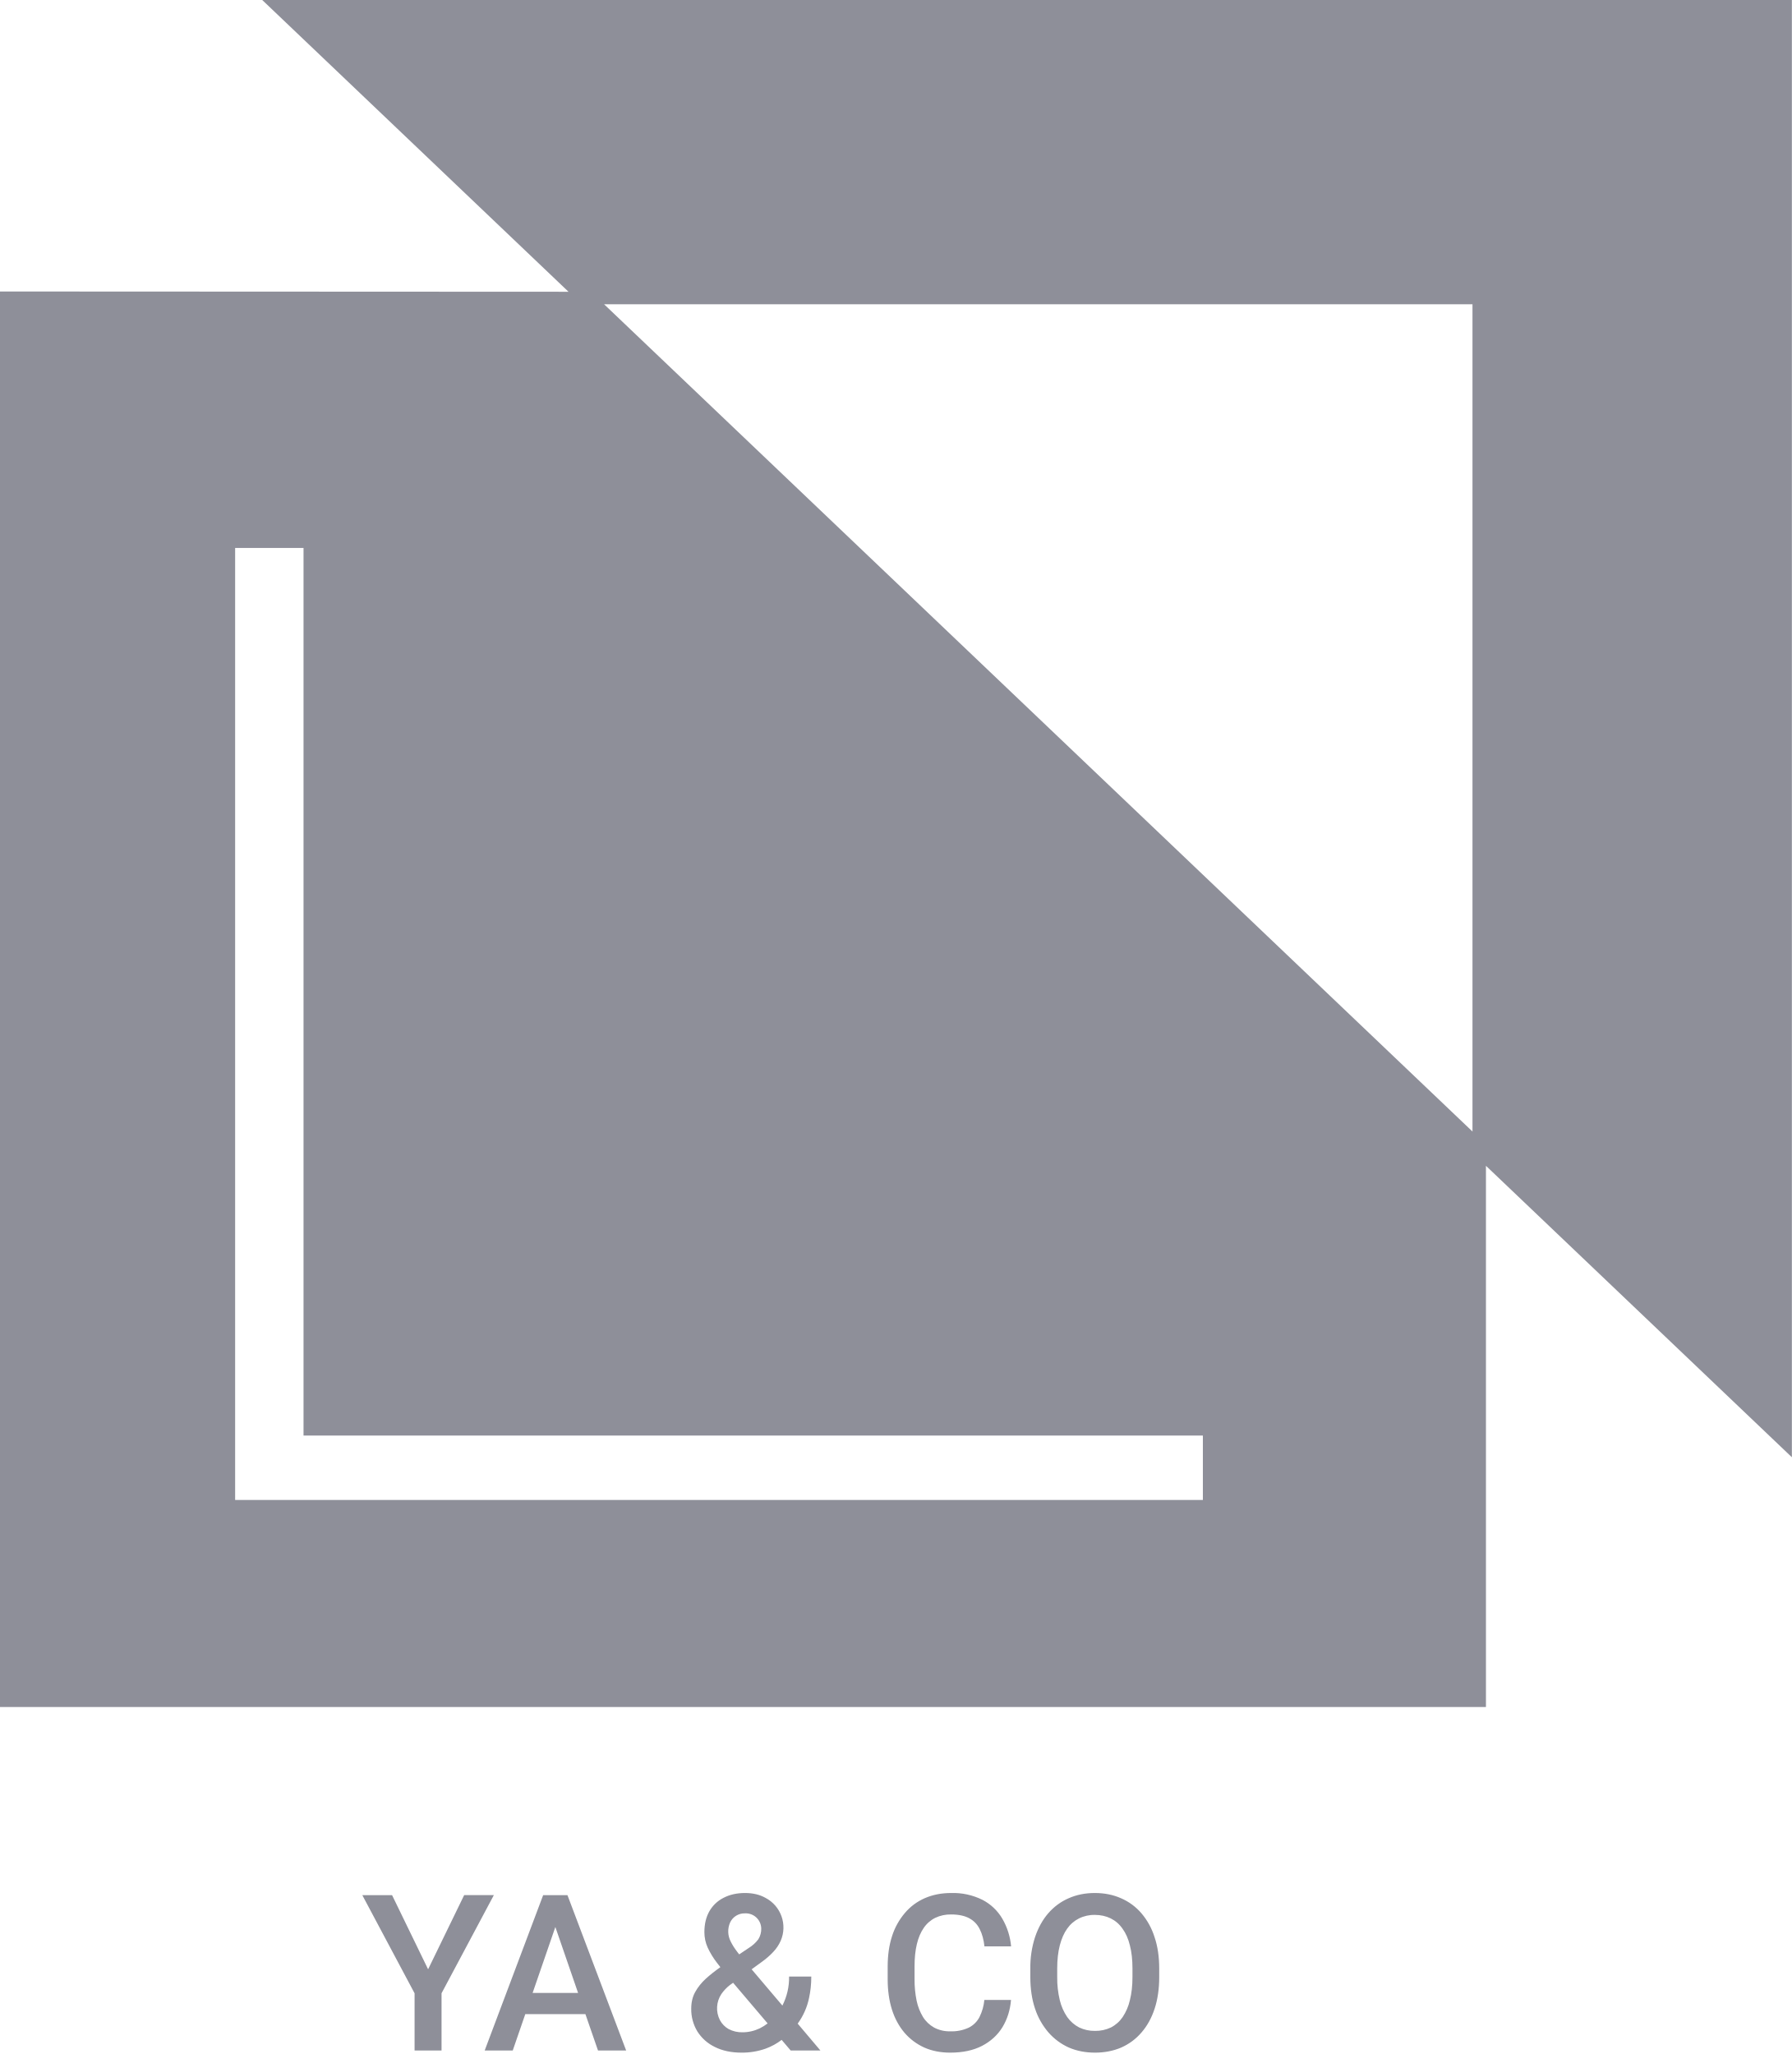
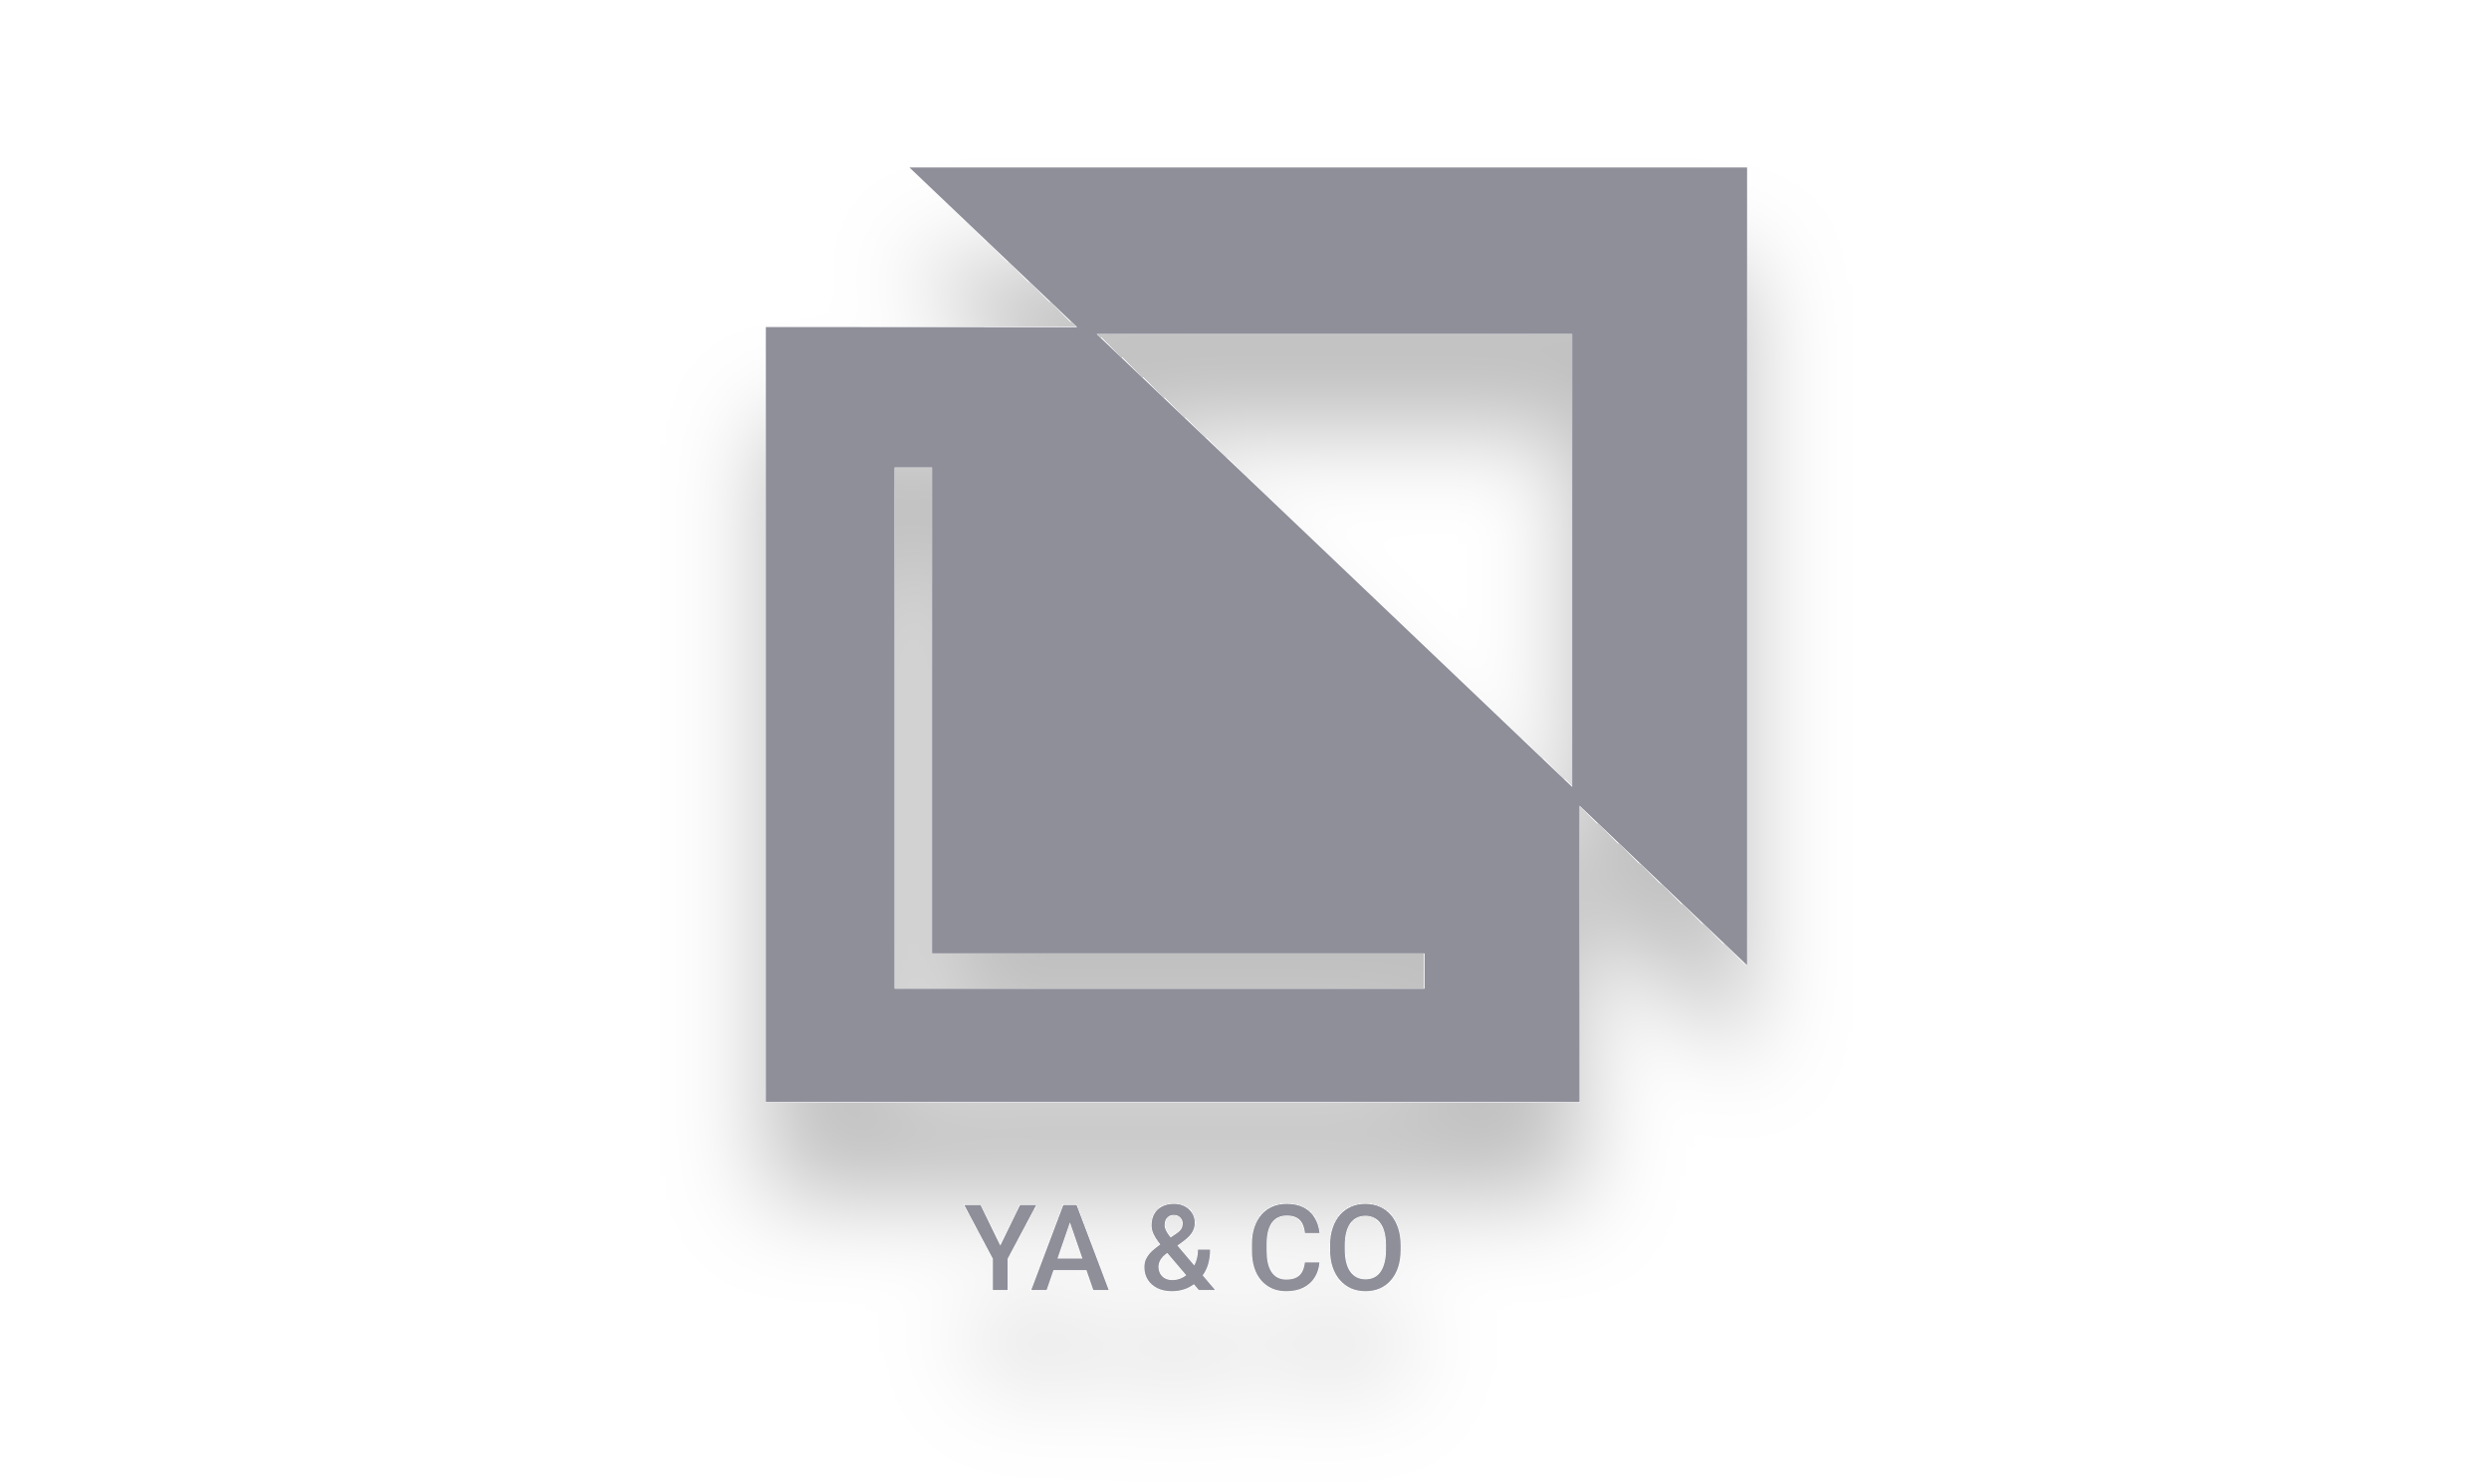
- <svg xmlns="http://www.w3.org/2000/svg" width="41" height="47" fill="none">
-   <path fill="#8E8F99" fill-rule="evenodd" d="m6 0 7.008 6.676L0 6.67V39.06h34V26.676l7 6.669V0H6Zm27.692 25.892-19.87-18.93h19.87v18.93Zm-6.169 8.43H5.38V12.538h1.565v20.31h20.578v1.476ZM9.796 45.063l-.825-1.698H8.29l1.196 2.246v1.309h.617V45.61l1.197-2.246h-.679l-.825 1.697Zm3.042-1.698h.146l1.343 3.555h-.644l-.288-.832h-1.376l-.287.832h-.642l1.338-3.555H12.838Zm-.652 2.237h1.041l-.52-1.508-.52 1.508Zm4.296-.59a9.549 9.549 0 0 1-.077-.099 1.82 1.82 0 0 1-.213-.349.86.86 0 0 1-.075-.352c0-.185.038-.344.114-.478a.77.77 0 0 1 .325-.308c.14-.073.304-.11.49-.11.181 0 .337.037.467.11a.766.766 0 0 1 .35.984.896.896 0 0 1-.17.254 1.729 1.729 0 0 1-.248.218l-.247.18.704.83a1.407 1.407 0 0 0 .153-.664h.508c0 .173-.017.336-.051.49a1.523 1.523 0 0 1-.26.587l.52.615h-.68l-.207-.243a1.384 1.384 0 0 1-.365.2 1.624 1.624 0 0 1-.551.092c-.236 0-.44-.043-.613-.13a.97.97 0 0 1-.4-.356.975.975 0 0 1-.14-.52c0-.145.03-.272.09-.38.061-.111.143-.214.247-.309.097-.087.206-.174.33-.261Zm.292.358-.074.053a.914.914 0 0 0-.193.203.59.59 0 0 0-.034.6.515.515 0 0 0 .198.203.65.65 0 0 0 .32.074c.135 0 .266-.03.393-.09a1.06 1.06 0 0 0 .18-.113l-.79-.93Zm.14-.65.218-.146a.791.791 0 0 0 .22-.2.444.444 0 0 0 .066-.25.354.354 0 0 0-.374-.342.362.362 0 0 0-.339.21.502.502 0 0 0 .015.435c.037.077.088.157.154.242l.04.052Zm6.22 1.043h-.611a1.108 1.108 0 0 1-.112.393.554.554 0 0 1-.247.242.925.925 0 0 1-.422.083.748.748 0 0 1-.369-.086.707.707 0 0 1-.254-.242 1.192 1.192 0 0 1-.146-.373 2.365 2.365 0 0 1-.047-.488v-.3c0-.19.017-.357.052-.504.035-.148.088-.272.158-.373a.69.69 0 0 1 .262-.23.809.809 0 0 1 .366-.078c.17 0 .309.03.415.088.106.057.185.14.239.25.055.108.091.24.107.392h.61a1.53 1.53 0 0 0-.2-.632 1.128 1.128 0 0 0-.454-.432 1.509 1.509 0 0 0-.717-.157c-.223 0-.424.04-.603.118-.178.078-.33.19-.457.34a1.532 1.532 0 0 0-.293.529c-.067.206-.1.438-.1.693v.296c0 .255.033.486.098.693.066.207.163.383.288.53.125.145.276.257.451.337.176.078.374.117.594.117.286 0 .53-.052.73-.156.2-.105.355-.247.466-.428.11-.182.176-.39.195-.622Zm3.39-.523v-.195c0-.268-.035-.509-.107-.72a1.56 1.56 0 0 0-.3-.545 1.277 1.277 0 0 0-.467-.344c-.18-.08-.38-.12-.6-.12-.218 0-.418.04-.598.12-.18.078-.335.193-.467.344-.13.15-.23.332-.302.545a2.241 2.241 0 0 0-.108.72v.195c0 .269.036.51.108.723a1.6 1.6 0 0 0 .307.544c.132.15.288.265.466.345.181.078.38.117.599.117.22 0 .42-.04.6-.117.18-.08.336-.195.464-.345.13-.15.23-.33.3-.544.07-.213.105-.454.105-.723Zm-.612-.2v.2c0 .199-.02.375-.059.528a1.159 1.159 0 0 1-.166.388.73.73 0 0 1-.268.237.813.813 0 0 1-.364.078.807.807 0 0 1-.362-.078.772.772 0 0 1-.273-.237 1.167 1.167 0 0 1-.171-.388 2.144 2.144 0 0 1-.059-.528v-.2c0-.198.02-.373.059-.525.04-.153.095-.28.169-.383a.728.728 0 0 1 .27-.234.787.787 0 0 1 .362-.081c.135 0 .256.027.364.08.107.053.197.13.27.235.075.102.132.23.169.383.04.152.059.327.059.525Z" clip-rule="evenodd" />
+ <svg xmlns="http://www.w3.org/2000/svg" width="104" height="62" viewBox="0 0 104 62" fill="none">
+   <g filter="url(#filter0_d_426001_1502)">
+     <path fill-rule="evenodd" clip-rule="evenodd" d="M38 7L45.008 13.676L32 13.669V46.061H66V33.676L73 40.345V7H38ZM65.692 32.892L45.823 13.962H65.692V32.892ZM59.523 41.323H37.38V19.537H38.945V39.847H59.523V41.323ZM41.796 52.061L40.971 50.364H40.29L41.486 52.61V53.919H42.103V52.61L43.3 50.364H42.621L41.796 52.061ZM44.838 50.364H44.984L46.327 53.919H45.683L45.395 53.087H44.019L43.732 53.919H43.09L44.428 50.364H44.572H44.838ZM44.186 52.601H45.227L44.706 51.093L44.186 52.601ZM48.482 52.012C48.455 51.978 48.429 51.944 48.405 51.912C48.314 51.792 48.243 51.675 48.192 51.563C48.142 51.449 48.117 51.332 48.117 51.212C48.117 51.026 48.155 50.867 48.231 50.733C48.308 50.599 48.416 50.497 48.556 50.425C48.696 50.352 48.86 50.316 49.047 50.316C49.227 50.316 49.383 50.352 49.513 50.425C49.645 50.497 49.746 50.592 49.816 50.711C49.888 50.83 49.923 50.96 49.923 51.102C49.923 51.214 49.903 51.316 49.862 51.409C49.822 51.502 49.766 51.587 49.694 51.663C49.622 51.74 49.539 51.812 49.445 51.88L49.198 52.06L49.902 52.891C49.925 52.845 49.946 52.797 49.965 52.747C50.025 52.591 50.055 52.418 50.055 52.227H50.563C50.563 52.4 50.546 52.563 50.512 52.718C50.479 52.873 50.426 53.016 50.353 53.148C50.323 53.202 50.29 53.255 50.252 53.304L50.773 53.919H50.092L49.885 53.676C49.773 53.761 49.652 53.827 49.52 53.875C49.348 53.937 49.164 53.968 48.969 53.968C48.733 53.968 48.529 53.925 48.356 53.839C48.183 53.752 48.05 53.633 47.956 53.482C47.863 53.331 47.816 53.157 47.816 52.962C47.816 52.817 47.846 52.69 47.907 52.581C47.967 52.471 48.049 52.368 48.153 52.273C48.249 52.186 48.359 52.099 48.482 52.012ZM48.774 52.369L48.7 52.422C48.614 52.492 48.55 52.56 48.507 52.625C48.467 52.689 48.44 52.747 48.427 52.801C48.414 52.855 48.407 52.902 48.407 52.943C48.407 53.047 48.429 53.141 48.473 53.226C48.519 53.31 48.585 53.378 48.671 53.428C48.759 53.477 48.865 53.502 48.991 53.502C49.126 53.502 49.257 53.471 49.384 53.411C49.447 53.38 49.508 53.343 49.565 53.299L48.774 52.369ZM48.914 51.72L49.132 51.573C49.235 51.505 49.308 51.438 49.352 51.373C49.396 51.306 49.418 51.223 49.418 51.124C49.418 51.039 49.385 50.961 49.32 50.889C49.255 50.818 49.163 50.782 49.044 50.782C48.961 50.782 48.891 50.801 48.834 50.84C48.778 50.878 48.734 50.928 48.705 50.992C48.677 51.054 48.664 51.123 48.664 51.199C48.664 51.273 48.682 51.348 48.72 51.426C48.757 51.503 48.808 51.583 48.873 51.668C48.887 51.685 48.9 51.702 48.914 51.72ZM55.133 52.762H54.523C54.505 52.916 54.468 53.047 54.411 53.155C54.355 53.261 54.273 53.341 54.164 53.397C54.057 53.452 53.916 53.48 53.742 53.48C53.599 53.48 53.476 53.451 53.373 53.394C53.27 53.337 53.186 53.257 53.119 53.152C53.054 53.048 53.005 52.924 52.973 52.779C52.942 52.632 52.926 52.47 52.926 52.291V51.99C52.926 51.801 52.943 51.634 52.977 51.487C53.013 51.339 53.066 51.215 53.136 51.114C53.206 51.013 53.293 50.936 53.398 50.884C53.502 50.832 53.624 50.806 53.764 50.806C53.935 50.806 54.073 50.836 54.179 50.894C54.285 50.951 54.364 51.034 54.418 51.143C54.473 51.252 54.509 51.383 54.525 51.536H55.136C55.111 51.299 55.045 51.088 54.935 50.904C54.828 50.72 54.677 50.576 54.481 50.472C54.286 50.368 54.047 50.316 53.764 50.316C53.541 50.316 53.34 50.355 53.161 50.433C52.983 50.511 52.831 50.624 52.704 50.772C52.577 50.919 52.48 51.095 52.411 51.302C52.344 51.508 52.311 51.74 52.311 51.995V52.291C52.311 52.546 52.344 52.777 52.409 52.984C52.475 53.191 52.572 53.367 52.697 53.514C52.822 53.659 52.973 53.771 53.148 53.851C53.324 53.929 53.522 53.968 53.742 53.968C54.028 53.968 54.272 53.916 54.472 53.812C54.672 53.707 54.827 53.565 54.938 53.384C55.049 53.202 55.114 52.995 55.133 52.762ZM58.524 52.239V52.044C58.524 51.776 58.489 51.535 58.417 51.324C58.347 51.111 58.247 50.929 58.117 50.779C57.986 50.628 57.831 50.513 57.65 50.435C57.47 50.355 57.27 50.316 57.05 50.316C56.832 50.316 56.632 50.355 56.452 50.435C56.273 50.513 56.117 50.628 55.985 50.779C55.855 50.929 55.754 51.111 55.683 51.324C55.611 51.535 55.575 51.776 55.575 52.044V52.239C55.575 52.508 55.611 52.749 55.683 52.962C55.756 53.175 55.858 53.357 55.99 53.506C56.122 53.656 56.278 53.771 56.456 53.851C56.637 53.929 56.837 53.968 57.055 53.968C57.274 53.968 57.475 53.929 57.655 53.851C57.836 53.771 57.991 53.656 58.119 53.506C58.249 53.357 58.349 53.175 58.419 52.962C58.489 52.749 58.524 52.508 58.524 52.239ZM57.912 52.039V52.239C57.912 52.438 57.892 52.614 57.853 52.767C57.816 52.92 57.76 53.049 57.687 53.155C57.614 53.259 57.524 53.338 57.419 53.392C57.313 53.444 57.191 53.47 57.055 53.47C56.92 53.47 56.799 53.444 56.693 53.392C56.588 53.338 56.496 53.259 56.42 53.155C56.345 53.049 56.288 52.92 56.249 52.767C56.21 52.614 56.19 52.438 56.19 52.239V52.039C56.19 51.841 56.21 51.666 56.249 51.514C56.288 51.361 56.344 51.233 56.417 51.131C56.492 51.027 56.583 50.949 56.688 50.897C56.794 50.843 56.915 50.816 57.05 50.816C57.185 50.816 57.306 50.843 57.414 50.897C57.521 50.949 57.611 51.027 57.685 51.131C57.759 51.233 57.816 51.361 57.853 51.514C57.892 51.666 57.912 51.841 57.912 52.039Z" fill="#8E8F99" />
+   </g>
+   <defs>
+     <filter id="filter0_d_426001_1502" x="-4" y="0" width="112" height="64" filterUnits="userSpaceOnUse" color-interpolation-filters="sRGB">
+       <feFlood flood-opacity="0" result="BackgroundImageFix" />
+       <feColorMatrix in="SourceAlpha" type="matrix" values="0 0 0 0 0 0 0 0 0 0 0 0 0 0 0 0 0 0 127 0" result="hardAlpha" />
+       <feOffset dy="4" />
+       <feGaussianBlur stdDeviation="2" />
+       <feComposite in2="hardAlpha" operator="out" />
+       <feColorMatrix type="matrix" values="0 0 0 0 0 0 0 0 0 0 0 0 0 0 0 0 0 0 0.25 0" />
+       <feBlend mode="normal" in2="BackgroundImageFix" result="effect1_dropShadow_426001_1502" />
+       <feBlend mode="normal" in="SourceGraphic" in2="effect1_dropShadow_426001_1502" result="shape" />
+     </filter>
+   </defs>
</svg>
